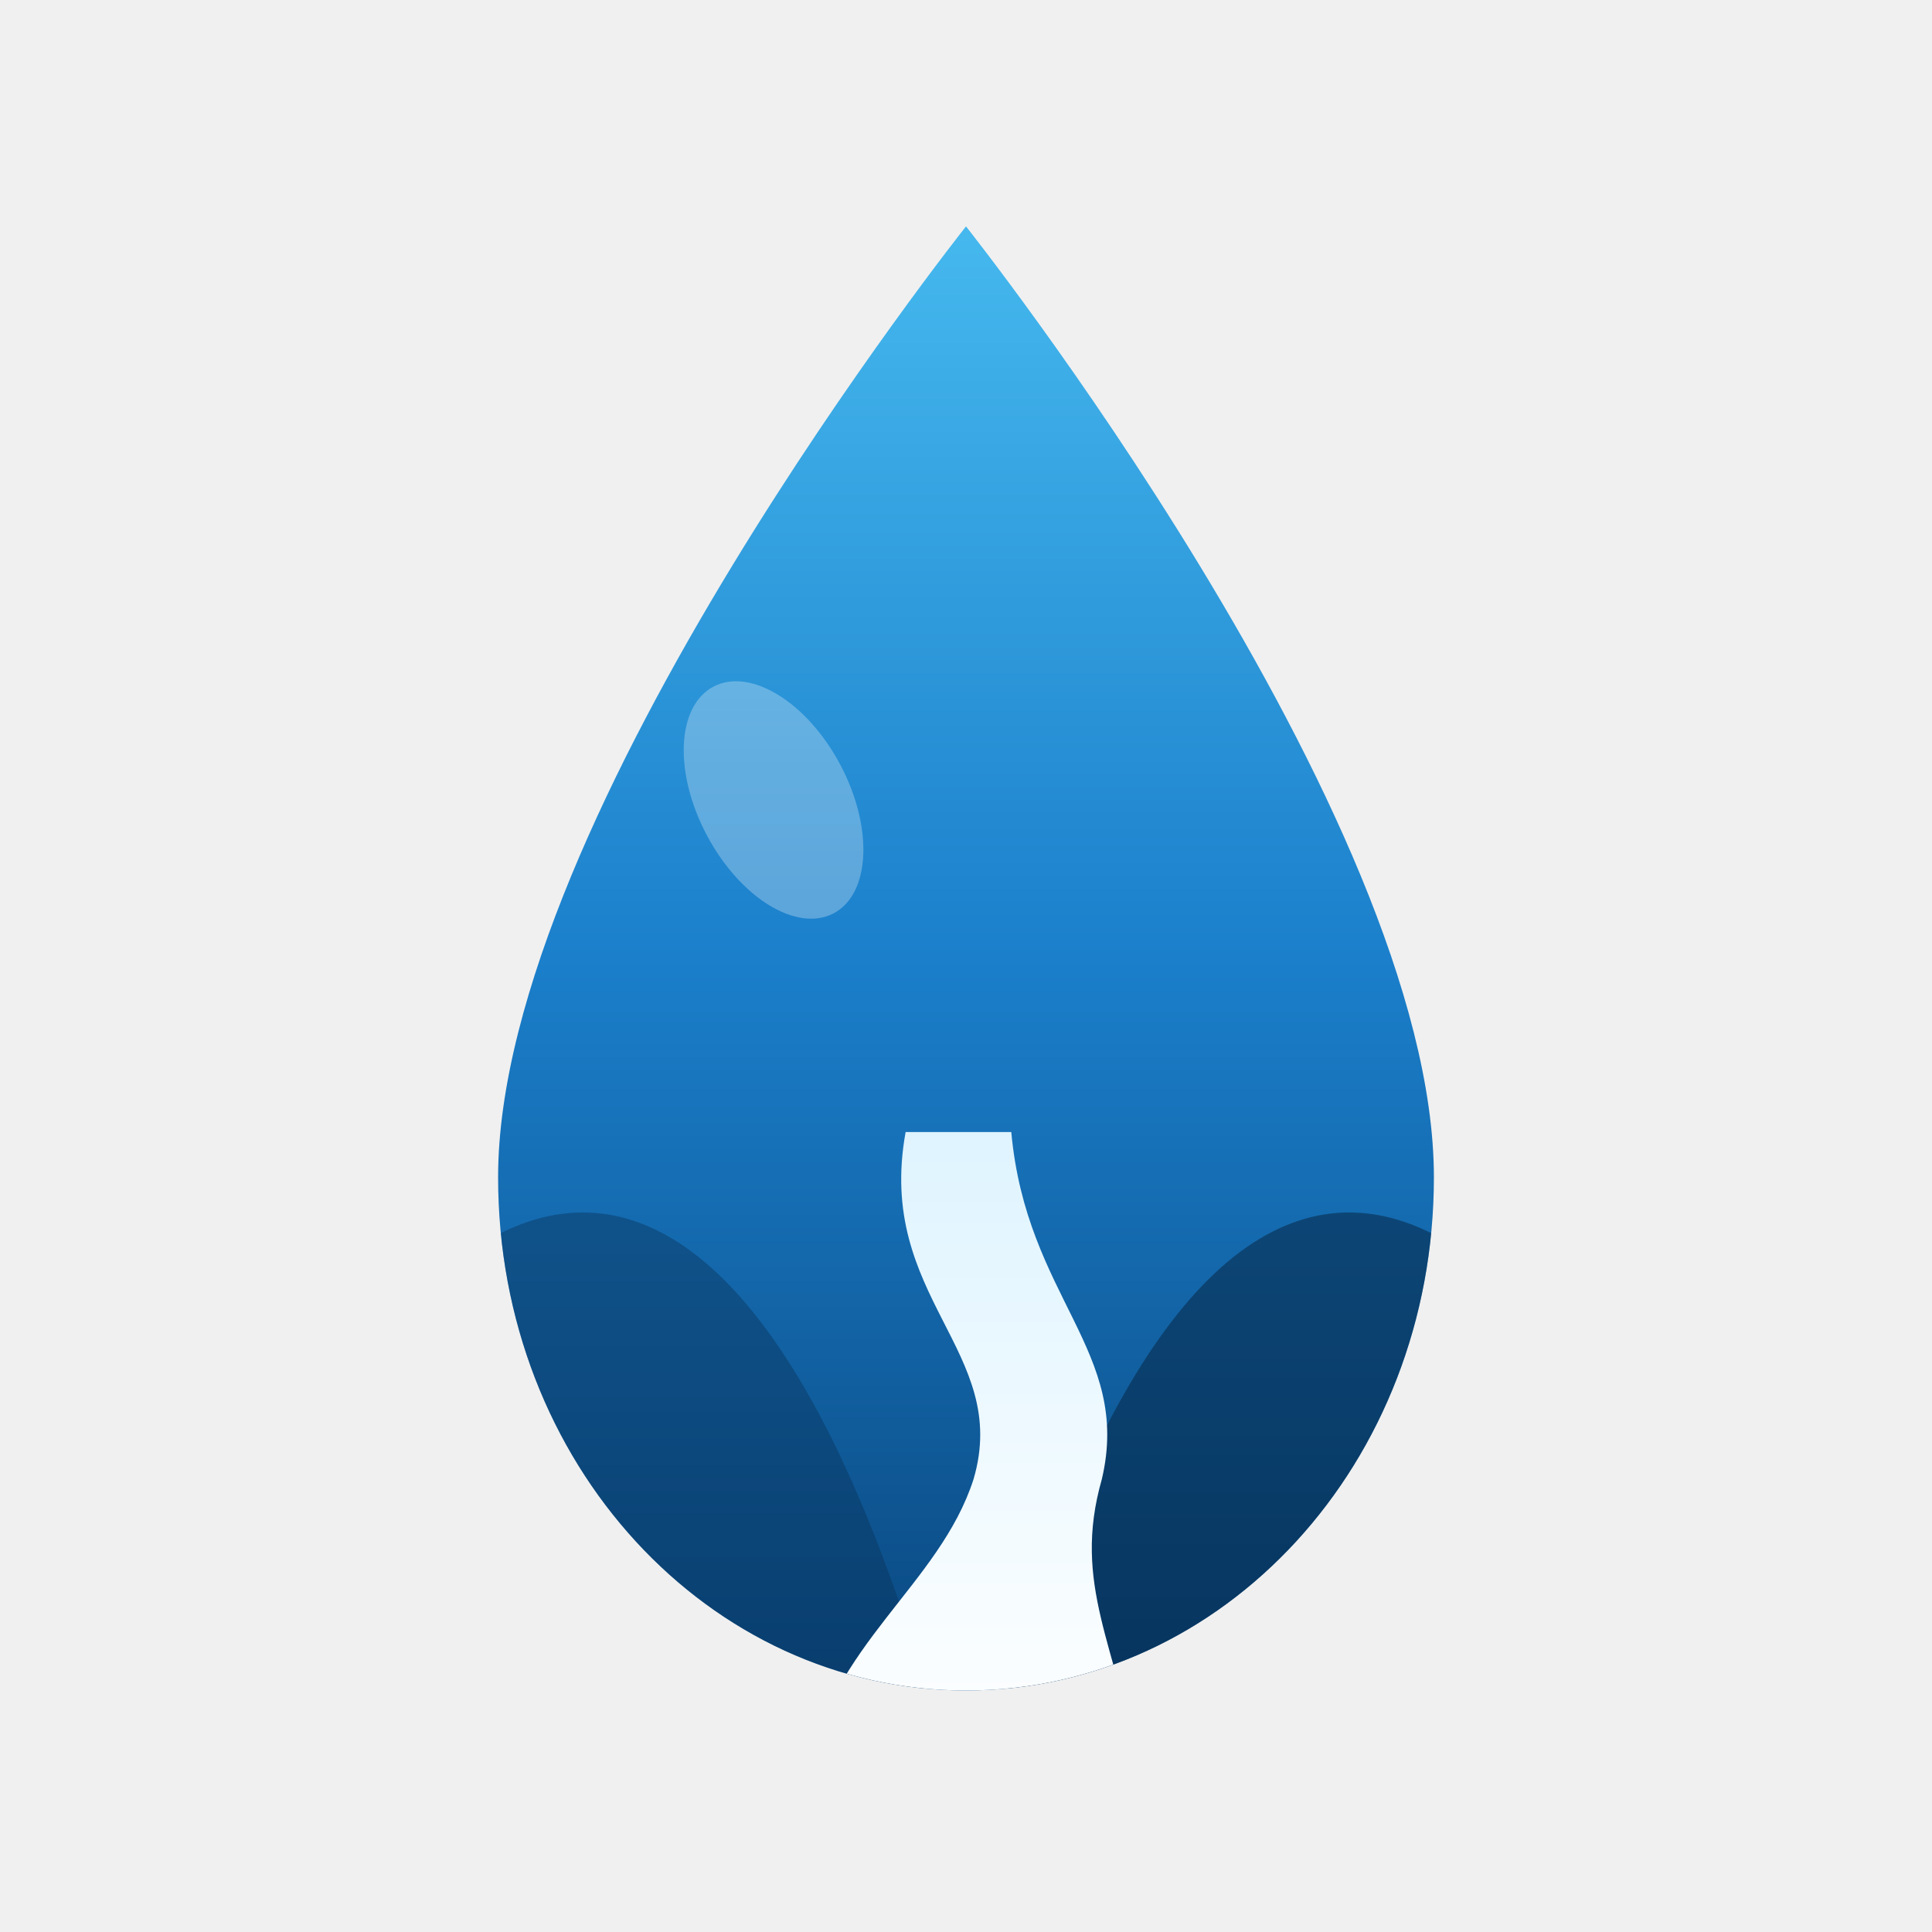
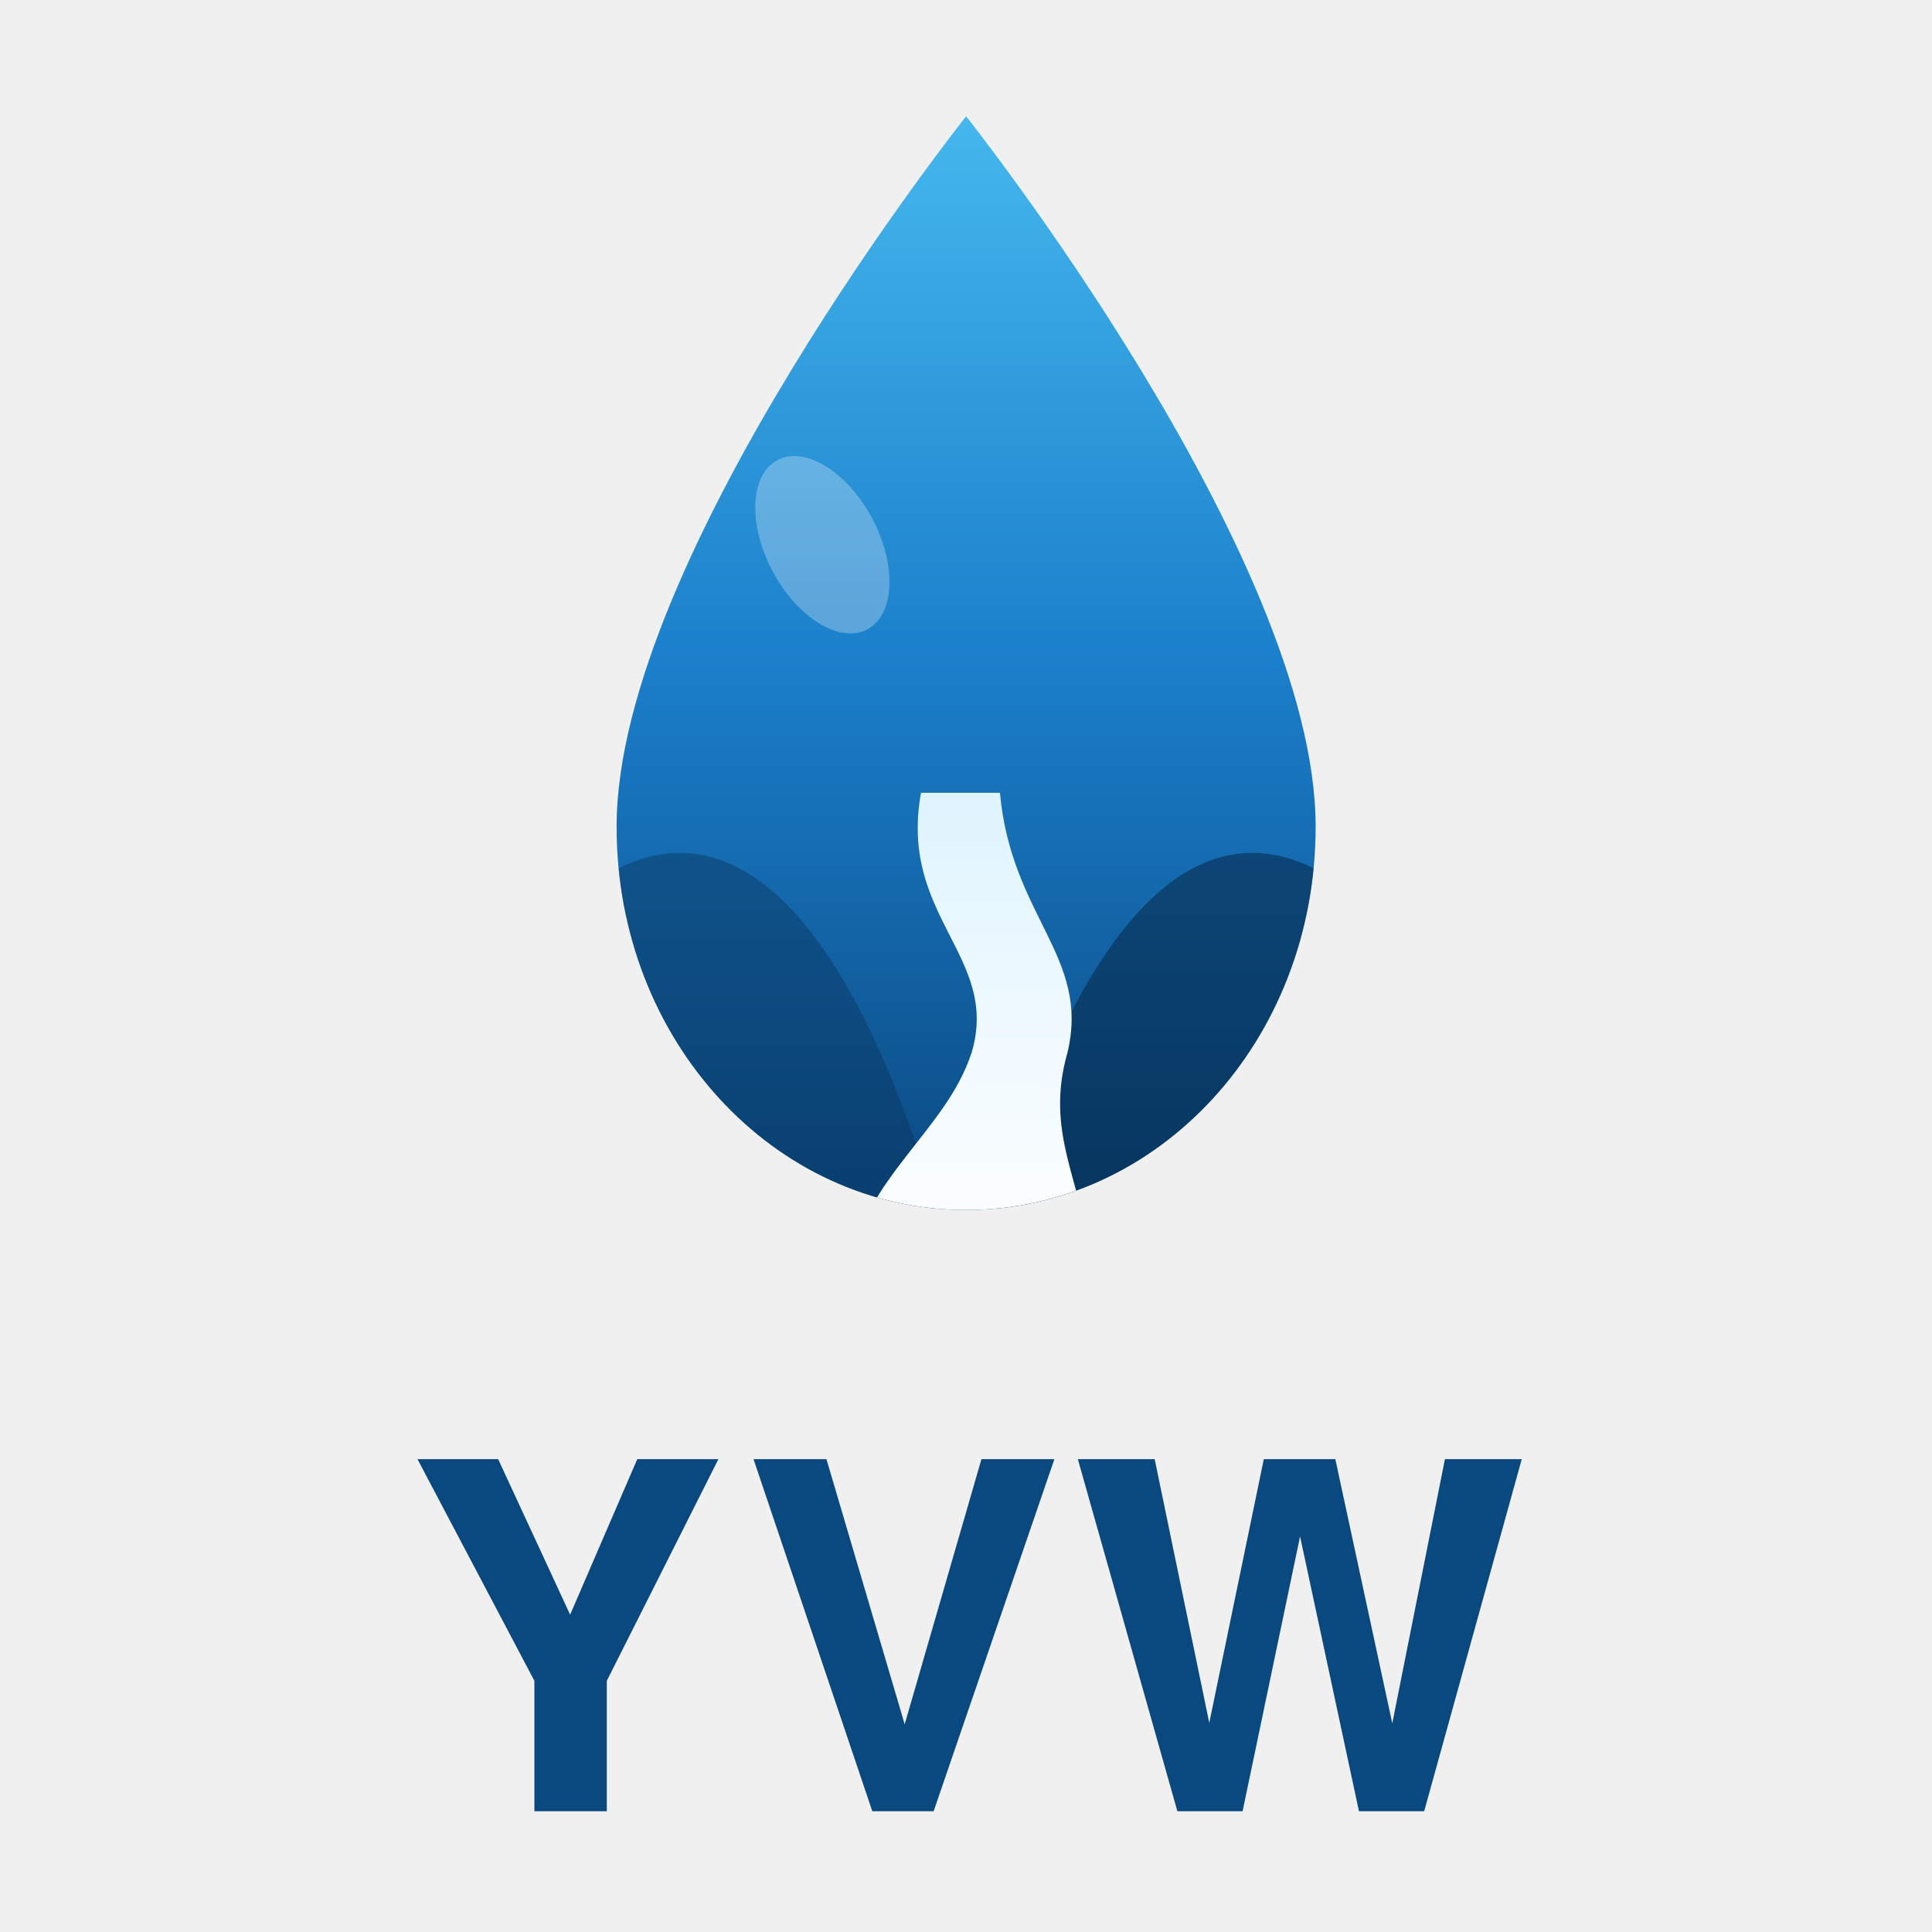
<svg xmlns="http://www.w3.org/2000/svg" viewBox="0 0 512 512" width="512" height="512">
  <defs>
    <linearGradient id="drop" x1="0" y1="0" x2="0" y2="1">
      <stop offset="0" stop-color="#45B8EE" />
      <stop offset="0.5" stop-color="#1B7FCB" />
      <stop offset="1" stop-color="#0A4880" />
    </linearGradient>
    <linearGradient id="river" x1="0" y1="0" x2="0" y2="1">
      <stop offset="0" stop-color="#DFF4FF" />
      <stop offset="1" stop-color="#FFFFFF" />
    </linearGradient>
    <path id="dropShape" d="M256 60       C 256 60, 132 216, 132 312       C 132 388, 188 448, 256 448       C 324 448, 380 388, 380 312       C 380 216, 256 60, 256 60 Z" />
    <clipPath id="inside">
      <use href="#dropShape" />
    </clipPath>
  </defs>
-   <use href="#dropShape" fill="url(#drop)" />
-   <g clip-path="url(#inside)">
-     <path d="M 40 470 C 108 286, 196 258, 252 470 Z" fill="#062F55" opacity="0.42" />
-     <path d="M 260 470 C 316 258, 404 286, 472 470 Z" fill="#03233F" opacity="0.52" />
-     <path d="M 240 300       C 232 344, 268 358, 258 392       C 249 420, 220 436, 214 470       L 302 470       C 296 436, 284 420, 292 392       C 300 358, 272 344, 268 300 Z" fill="url(#river)" />
+   <g transform="translate(64.8,-14) scale(0.747)">
+     <use href="#dropShape" fill="url(#drop)" />
+     <g clip-path="url(#inside)">
+       <path d="M 40 470 C 108 286, 196 258, 252 470 Z" fill="#062F55" opacity="0.42" />
+       <path d="M 260 470 C 316 258, 404 286, 472 470 Z" fill="#03233F" opacity="0.52" />
+       <path d="M 240 300         C 232 344, 268 358, 258 392         C 249 420, 220 436, 214 470         L 302 470         C 296 436, 284 420, 292 392         C 300 358, 272 344, 268 300 Z" fill="url(#river)" />
+     </g>
+     <ellipse cx="205" cy="212" rx="20" ry="34" fill="#FFFFFF" opacity="0.28" transform="rotate(-28 205 212)" />
  </g>
-   <ellipse cx="205" cy="212" rx="20" ry="34" fill="#FFFFFF" opacity="0.28" transform="rotate(-28 205 212)" />
+   <text x="256" y="480" text-anchor="middle" font-family="Helvetica Neue, Helvetica, Arial, sans-serif" font-size="128" font-weight="700" letter-spacing="2" fill="#0A4880">YVW</text>
</svg>
